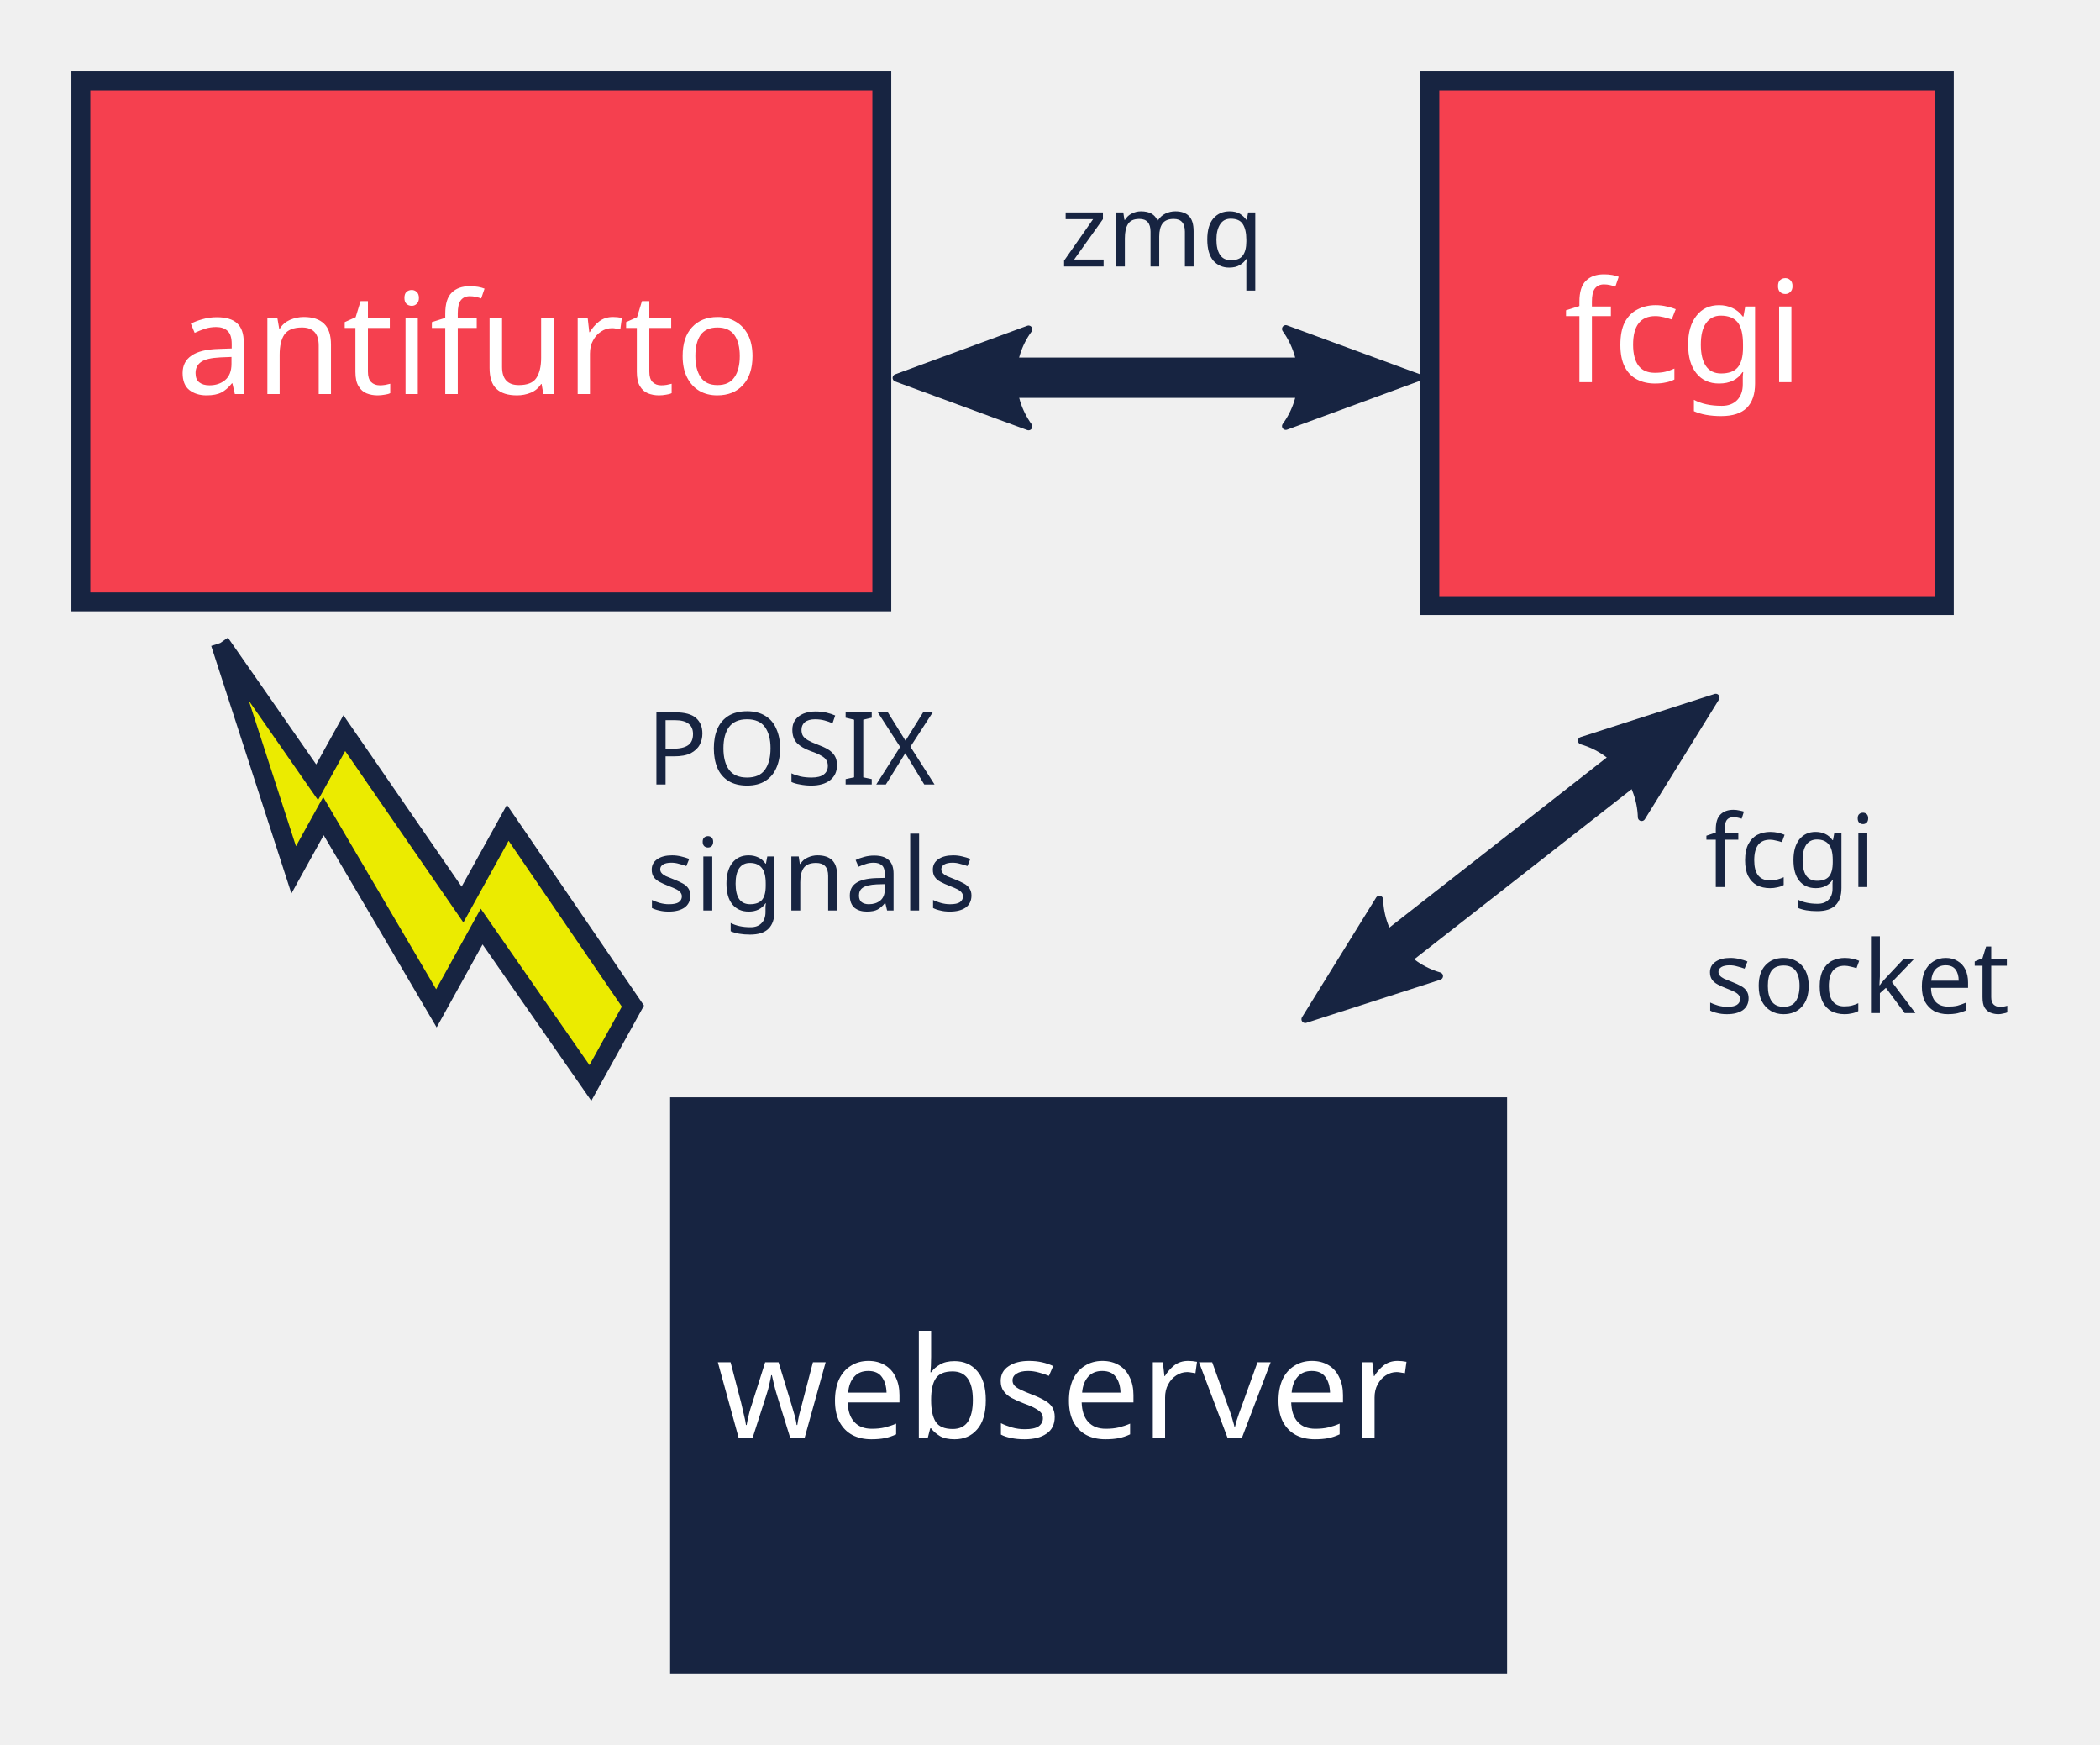
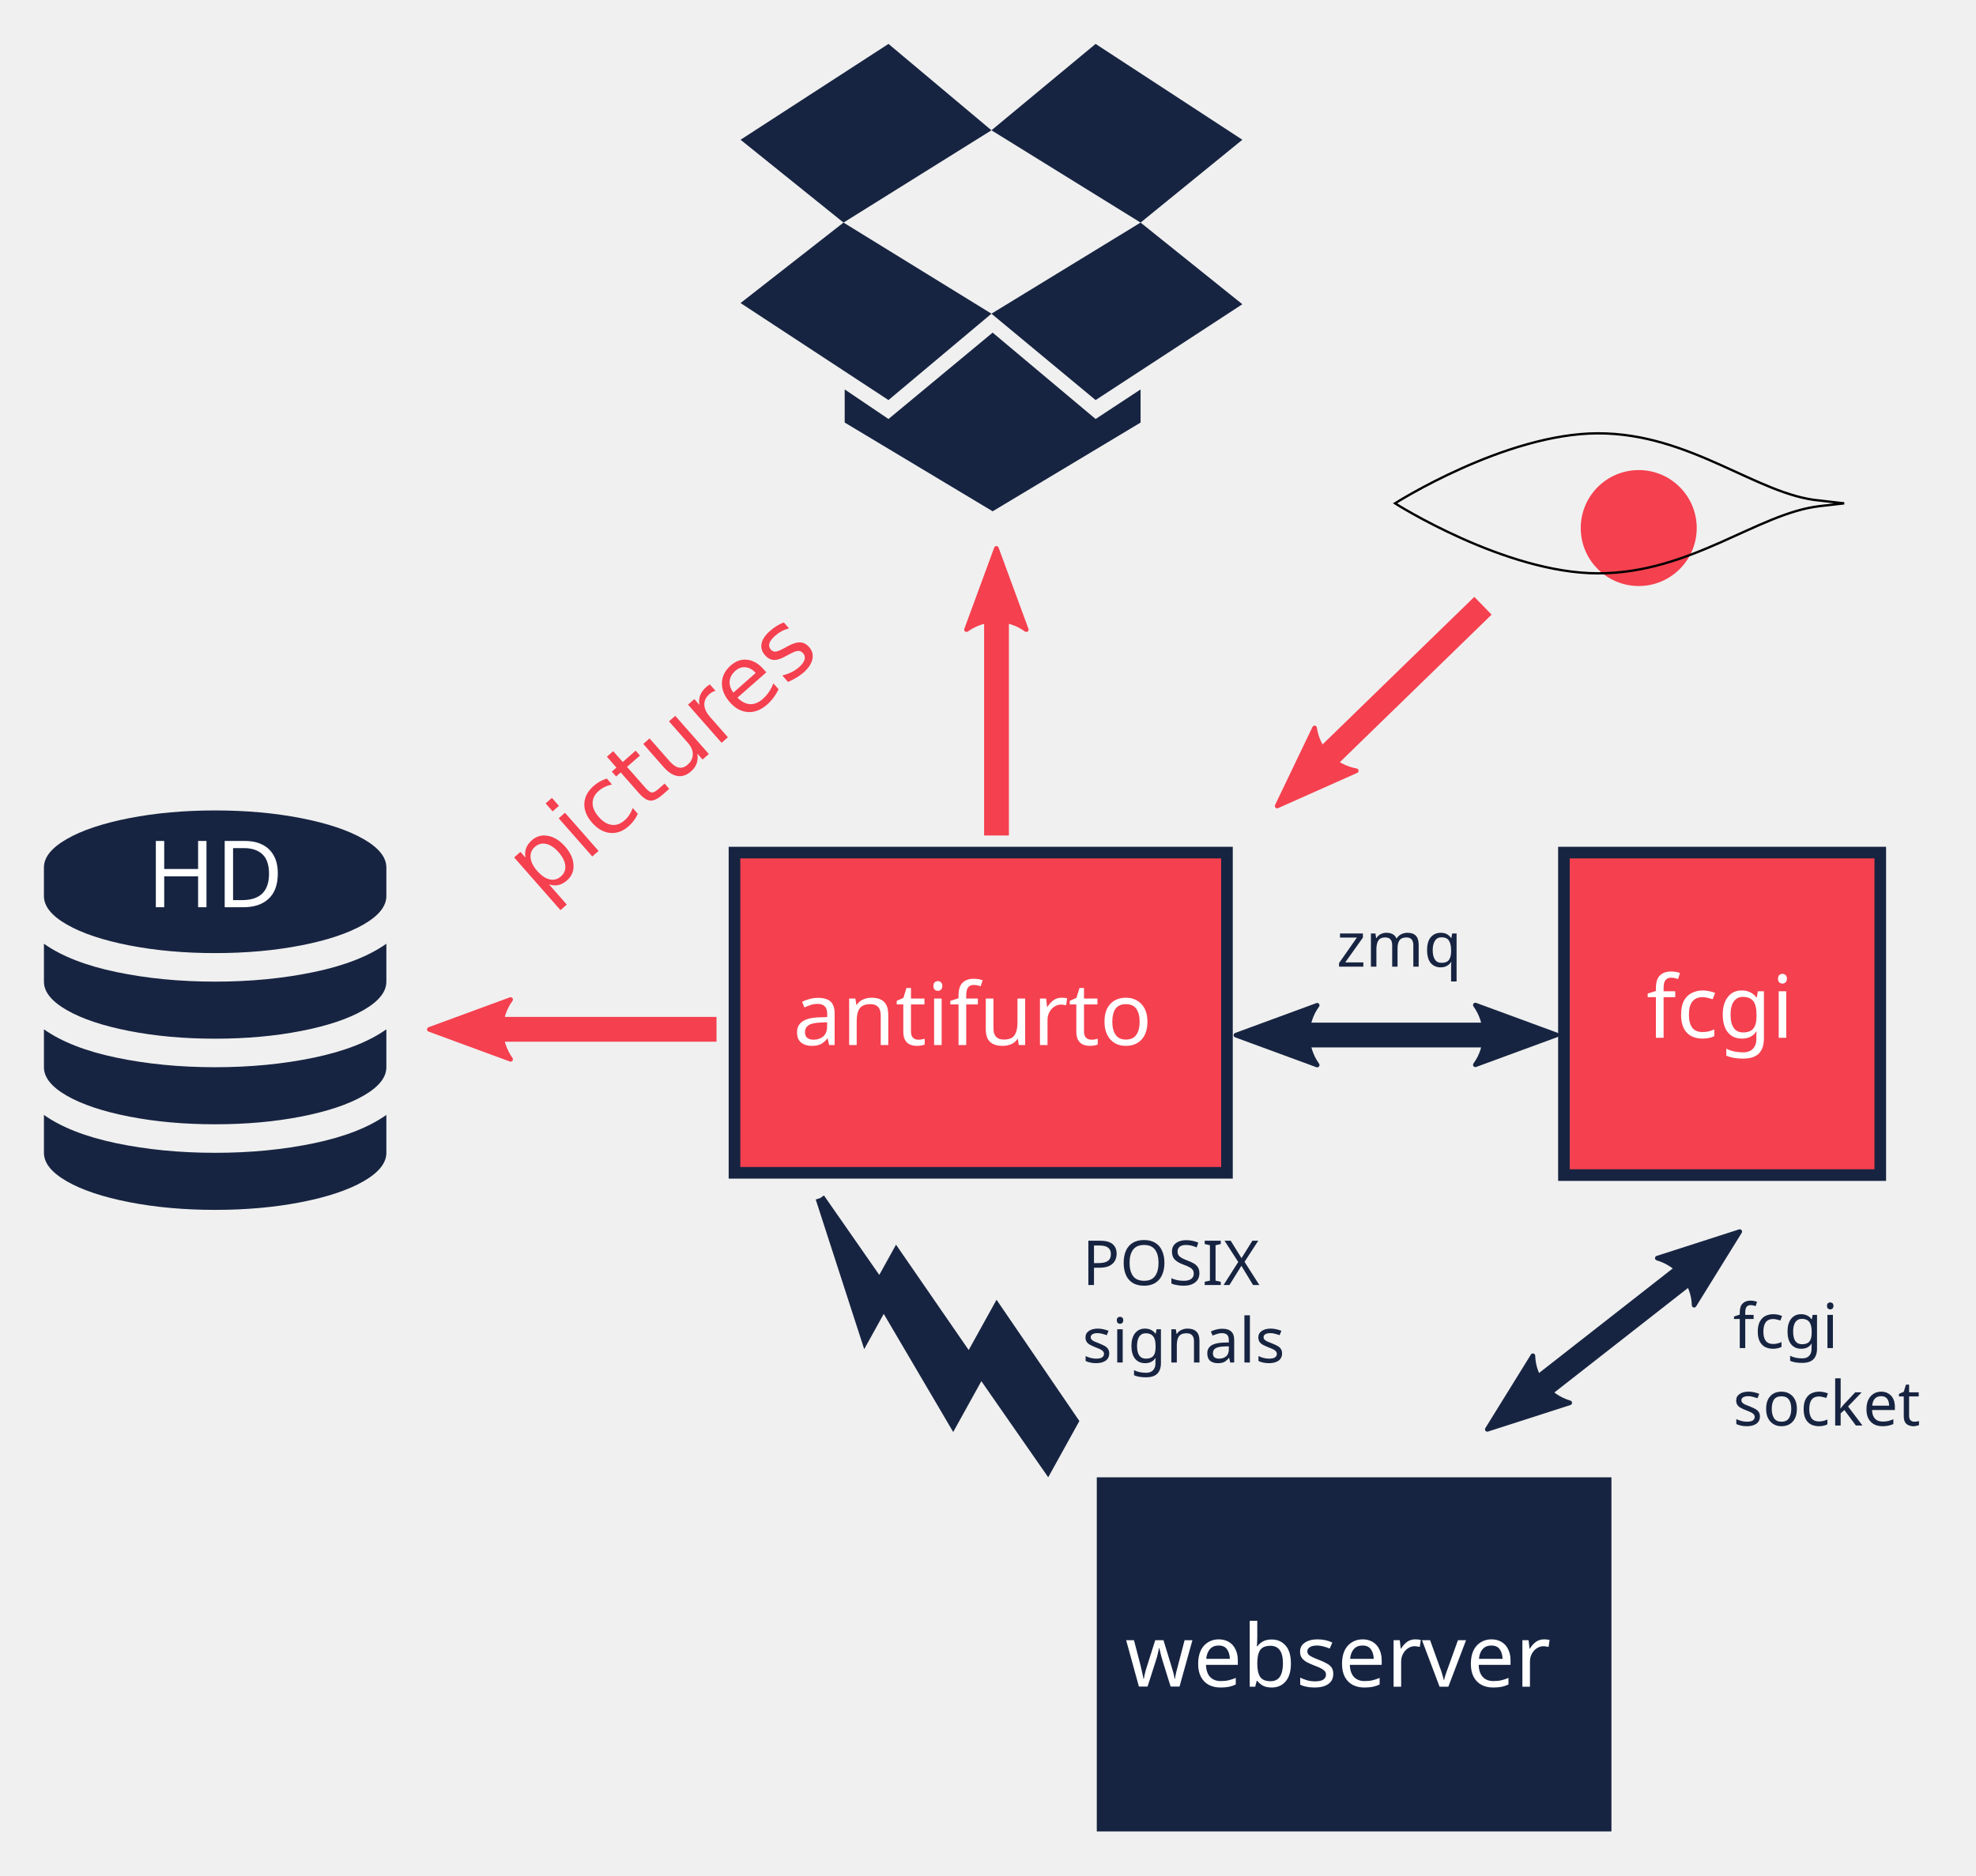
- <svg xmlns="http://www.w3.org/2000/svg" width="147.008mm" height="122.124mm" viewBox="0 0 147.008 122.124" version="1.1" id="svg8">
+ <svg xmlns="http://www.w3.org/2000/svg" width="224.966mm" height="213.552mm" viewBox="0 0 224.966 213.552" version="1.1" id="svg8">
  <defs id="defs2">
+     <marker orient="auto" refY="0" refX="0" id="marker4655" style="overflow:visible">
+       <path id="path4653" style="fill:#f5404f;fill-opacity:1;fill-rule:evenodd;stroke:#f5404f;stroke-width:0.625;stroke-linejoin:round;stroke-opacity:1" d="M 8.719,4.034 -2.207,0.016 8.719,-4.002 c -1.745,2.372 -1.735,5.617 -6e-7,8.035 z" transform="matrix(0.3,0,0,0.3,-0.69,0)" />
+     </marker>
+     <marker style="overflow:visible" id="marker4604" refX="0" refY="0" orient="auto">
+       <path transform="matrix(0.3,0,0,0.3,-0.69,0)" d="M 8.719,4.034 -2.207,0.016 8.719,-4.002 c -1.745,2.372 -1.735,5.617 -6e-7,8.035 z" style="fill:#f5404f;fill-opacity:1;fill-rule:evenodd;stroke:#f5404f;stroke-width:0.625;stroke-linejoin:round;stroke-opacity:1" id="path4602" />
+     </marker>
    <marker orient="auto" refY="0" refX="0" id="Arrow2Send" style="overflow:visible">
      <path id="path4668" style="fill:#172441;fill-opacity:1;fill-rule:evenodd;stroke:#172441;stroke-width:0.625;stroke-linejoin:round;stroke-opacity:1" d="M 8.719,4.034 -2.207,0.016 8.719,-4.002 c -1.745,2.372 -1.735,5.617 -6e-7,8.035 z" transform="matrix(-0.3,0,0,-0.3,0.69,0)" />
    </marker>
    <marker orient="auto" refY="0" refX="0" id="marker4961" style="overflow:visible">
      <path id="path4959" d="M 0,0 5,-5 -12.5,0 5,5 Z" style="fill:#172441;fill-opacity:1;fill-rule:evenodd;stroke:#172441;stroke-width:1pt;stroke-opacity:1" transform="matrix(-0.2,0,0,-0.2,-1.2,0)" />
    </marker>
    <marker orient="auto" refY="0" refX="0" id="Arrow1Send" style="overflow:visible">
      <path id="path4650" d="M 0,0 5,-5 -12.5,0 5,5 Z" style="fill:#172441;fill-opacity:1;fill-rule:evenodd;stroke:#172441;stroke-width:1pt;stroke-opacity:1" transform="matrix(-0.2,0,0,-0.2,-1.2,0)" />
    </marker>
    <marker orient="auto" refY="0" refX="0" id="marker5742" style="overflow:visible">
      <path id="path5744" style="fill:#172441;fill-opacity:1;fill-rule:evenodd;stroke:#172441;stroke-width:0.625;stroke-linejoin:round;stroke-opacity:1" d="M 8.719,4.034 -2.207,0.016 8.719,-4.002 c -1.745,2.372 -1.735,5.617 -6e-7,8.035 z" transform="matrix(0.3,0,0,0.3,-0.69,0)" />
    </marker>
    <marker orient="auto" refY="0" refX="0" id="marker5742-5" style="overflow:visible">
      <path id="path5744-3" style="fill:#172441;fill-opacity:1;fill-rule:evenodd;stroke:#172441;stroke-width:0.625;stroke-linejoin:round;stroke-opacity:1" d="M 8.719,4.034 -2.207,0.016 8.719,-4.002 c -1.745,2.372 -1.735,5.617 -6e-7,8.035 z" transform="matrix(0.3,0,0,0.3,-0.69,0)" />
    </marker>
    <marker orient="auto" refY="0" refX="0" id="Arrow2Send-5" style="overflow:visible">
      <path id="path4668-6" style="fill:#172441;fill-opacity:1;fill-rule:evenodd;stroke:#172441;stroke-width:0.625;stroke-linejoin:round;stroke-opacity:1" d="M 8.719,4.034 -2.207,0.016 8.719,-4.002 c -1.745,2.372 -1.735,5.617 -6e-7,8.035 z" transform="matrix(-0.3,0,0,-0.3,0.69,0)" />
    </marker>
+     <marker orient="auto" refY="0" refX="0" id="marker5742-3" style="overflow:visible">
+       <path id="path5744-6" style="fill:#f5404f;fill-opacity:1;fill-rule:evenodd;stroke:#f5404f;stroke-width:0.625;stroke-linejoin:round;stroke-opacity:1" d="M 8.719,4.034 -2.207,0.016 8.719,-4.002 c -1.745,2.372 -1.735,5.617 -6e-7,8.035 z" transform="matrix(0.3,0,0,0.3,-0.69,0)" />
+     </marker>
+     <marker orient="auto" refY="0" refX="0" id="Arrow2Send-7" style="overflow:visible">
+       <path id="path4668-5" style="fill:#172441;fill-opacity:1;fill-rule:evenodd;stroke:#172441;stroke-width:0.625;stroke-linejoin:round;stroke-opacity:1" d="M 8.719,4.034 -2.207,0.016 8.719,-4.002 c -1.745,2.372 -1.735,5.617 -6e-7,8.035 z" transform="matrix(-0.3,0,0,-0.3,0.69,0)" />
+     </marker>
  </defs>
-   <g id="layer1" transform="translate(-8.384572,-70.41146)">
+   <g id="layer1" transform="translate(69.5737,21.01575)">
+     <circle style="fill:#f5404f;fill-opacity:1;stroke:#f5404f;stroke-width:1.058;stroke-miterlimit:4;stroke-dasharray:none;stroke-opacity:1" id="path4641" cx="116.995" cy="39.115" r="6.073" />
    <rect style="opacity:1;fill:#f5404f;fill-opacity:1;stroke:#172441;stroke-width:1.323;stroke-miterlimit:4;stroke-dasharray:none;stroke-opacity:1" id="rect4140-6" width="56.069" height="36.465" x="14.046" y="76.073" />
    <text xml:space="preserve" style="font-style:normal;font-weight:normal;font-size:7.056px;line-height:125%;font-family:sans-serif;letter-spacing:0px;word-spacing:0px;fill:#ffffff;fill-opacity:1;stroke:none;stroke-width:0.265px;stroke-linecap:butt;stroke-linejoin:miter;stroke-opacity:1" x="20.714" y="97.988" id="text4545">
      <tspan id="tspan4543" x="20.714" y="97.988" style="font-size:9.878px;fill:#ffffff;fill-opacity:1;stroke-width:0.265px">antifurto</tspan>
    </text>
    <rect y="76.073" x="108.479" height="36.724" width="36.015" id="rect4547" style="opacity:1;fill:#f5404f;fill-opacity:1;stroke:#172441;stroke-width:1.323;stroke-miterlimit:4;stroke-dasharray:none;stroke-opacity:1" />
    <text id="text4551" y="97.16" x="117.873" style="font-style:normal;font-weight:normal;font-size:7.056px;line-height:125%;font-family:sans-serif;letter-spacing:0px;word-spacing:0px;fill:#ffffff;fill-opacity:1;stroke:none;stroke-width:0.265px;stroke-linecap:butt;stroke-linejoin:miter;stroke-opacity:1" xml:space="preserve">
      <tspan style="font-size:9.878px;fill:#ffffff;fill-opacity:1;stroke-width:0.265px" y="97.16" x="117.873" id="tspan4549">fcgi</tspan>
    </text>
    <path style="fill:none;fill-rule:evenodd;stroke:#172441;stroke-width:2.822;stroke-linecap:butt;stroke-linejoin:miter;stroke-miterlimit:4;stroke-dasharray:none;stroke-opacity:1;marker-start:url(#marker5742);marker-end:url(#Arrow2Send)" d="M 74.952,96.848 H 103.829" id="path5740" />
    <text xml:space="preserve" style="font-style:normal;font-weight:normal;font-size:7.056px;line-height:125%;font-family:sans-serif;letter-spacing:0px;word-spacing:0px;fill:#172441;fill-opacity:1;stroke:none;stroke-width:0.265px;stroke-linecap:butt;stroke-linejoin:miter;stroke-opacity:1" x="82.592" y="89.064" id="text5657">
      <tspan id="tspan5655" x="82.592" y="89.064" style="fill:#172441;fill-opacity:1;stroke-width:0.265px">zmq</tspan>
    </text>
    <rect y="147.874" x="55.957" height="39" width="57.268" id="rect4547-3" style="opacity:1;fill:#172441;fill-opacity:1;stroke:#172441;stroke-width:1.323;stroke-miterlimit:4;stroke-dasharray:none;stroke-opacity:1" />
    <text id="text4551-6" y="171.057" x="58.527" style="font-style:normal;font-weight:normal;font-size:7.056px;line-height:125%;font-family:sans-serif;letter-spacing:0px;word-spacing:0px;fill:#ffffff;fill-opacity:1;stroke:none;stroke-width:0.265px;stroke-linecap:butt;stroke-linejoin:miter;stroke-opacity:1" xml:space="preserve">
      <tspan style="font-size:9.878px;fill:#ffffff;fill-opacity:1;stroke-width:0.265px" y="171.057" x="58.527" id="tspan4549-7">webserver</tspan>
    </text>
    <path style="fill:none;fill-rule:evenodd;stroke:#172441;stroke-width:2.822;stroke-linecap:butt;stroke-linejoin:miter;stroke-miterlimit:4;stroke-dasharray:none;stroke-opacity:1;marker-start:url(#marker5742-5);marker-end:url(#Arrow2Send-5)" d="m 125.497,121.595 -22.745,17.792" id="path5740-2" />
    <text xml:space="preserve" style="font-style:normal;font-weight:normal;font-size:7.056px;line-height:125%;font-family:sans-serif;letter-spacing:0px;word-spacing:0px;fill:#172441;fill-opacity:1;stroke:none;stroke-width:0.265px;stroke-linecap:butt;stroke-linejoin:miter;stroke-opacity:1" x="127.731" y="132.497" id="text5657-9">
      <tspan id="tspan5655-1" x="127.731" y="132.497" style="fill:#172441;fill-opacity:1;stroke-width:0.265px">fcgi</tspan>
      <tspan x="127.731" y="141.316" style="fill:#172441;fill-opacity:1;stroke-width:0.265px" id="tspan8620">socket</tspan>
    </text>
-     <path id="path8599" d="m 23.798,115.417 6.785,9.746 1.904,-3.439 8.274,11.998 3.168,-5.722 8.762,12.83 -2.977,5.378 -7.612,-10.945 -3.168,5.722 -7.908,-13.451 -2.082,3.761 -5.144,-15.879" style="fill:#ebeb00;fill-opacity:1;fill-rule:evenodd;stroke:#172441;stroke-width:1.323;stroke-linecap:butt;stroke-linejoin:miter;stroke-miterlimit:4;stroke-dasharray:none;stroke-opacity:1" />
+     <path id="path8599" d="m 23.798,115.417 6.785,9.746 1.904,-3.439 8.274,11.998 3.168,-5.722 8.762,12.83 -2.977,5.378 -7.612,-10.945 -3.168,5.722 -7.908,-13.451 -2.082,3.761 -5.144,-15.879" style="fill:#172441;fill-opacity:1;fill-rule:evenodd;stroke:#172441;stroke-width:1.058;stroke-linecap:butt;stroke-linejoin:miter;stroke-miterlimit:4;stroke-dasharray:none;stroke-opacity:1" />
    <text id="text8626" y="125.315" x="53.647" style="font-style:normal;font-weight:normal;font-size:7.056px;line-height:125%;font-family:sans-serif;letter-spacing:0px;word-spacing:0px;fill:#172441;fill-opacity:1;stroke:none;stroke-width:0.265px;stroke-linecap:butt;stroke-linejoin:miter;stroke-opacity:1" xml:space="preserve">
      <tspan id="tspan8624" style="fill:#172441;fill-opacity:1;stroke-width:0.265px" y="125.315" x="53.647">POSIX</tspan>
      <tspan style="fill:#172441;fill-opacity:1;stroke-width:0.265px" y="134.135" x="53.647" id="tspan8630">signals</tspan>
    </text>
+     <path cx="-53.423" cy="40.98" rx="19.425" ry="7.545" style="fill:#59afe1;fill-opacity:1;stroke:#000000;stroke-width:1.323;stroke-miterlimit:4;stroke-dasharray:none;stroke-opacity:1" id="path4529" d="" />
+     <path d="m -45.08,90.766 q 6.016,0 11.245,-1.091 5.229,-1.091 8.249,-3.224 v 4.315 q 0,1.751 -2.614,3.249 -2.614,1.498 -7.107,2.373 -4.493,0.876 -9.772,0.876 -5.28,0 -9.772,-0.876 -4.493,-0.876 -7.107,-2.373 -2.614,-1.498 -2.614,-3.249 v -4.315 q 3.021,2.132 8.249,3.224 5.229,1.091 11.245,1.091 z m 0,19.494 q 6.016,0 11.245,-1.091 5.229,-1.091 8.249,-3.224 v 4.315 q 0,1.751 -2.614,3.249 -2.614,1.498 -7.107,2.373 -4.493,0.876 -9.772,0.876 -5.28,0 -9.772,-0.876 -4.493,-0.876 -7.107,-2.373 -2.614,-1.498 -2.614,-3.249 v -4.315 q 3.021,2.132 8.249,3.224 5.229,1.091 11.245,1.091 z m 0,-9.747 q 6.016,0 11.245,-1.091 5.229,-1.091 8.249,-3.224 v 4.315 q 0,1.751 -2.614,3.249 -2.614,1.498 -7.107,2.373 -4.493,0.876 -9.772,0.876 -5.28,0 -9.772,-0.876 -4.493,-0.876 -7.107,-2.373 -2.614,-1.498 -2.614,-3.249 v -4.315 q 3.021,2.132 8.249,3.224 5.229,1.091 11.245,1.091 z m 0,-29.241 q 5.28,0 9.772,0.876 4.493,0.876 7.107,2.373 2.614,1.498 2.614,3.249 v 3.249 q 0,1.751 -2.614,3.249 -2.614,1.498 -7.107,2.373 -4.493,0.876 -9.772,0.876 -5.28,0 -9.772,-0.876 -4.493,-0.876 -7.107,-2.373 -2.614,-1.498 -2.614,-3.249 v -3.249 q 0,-1.751 2.614,-3.249 2.614,-1.498 7.107,-2.373 4.493,-0.876 9.772,-0.876 z" id="path4594" style="fill:#172441;fill-opacity:1;stroke-width:0.025" />
+     <path style="fill:none;fill-rule:evenodd;stroke:#f5404f;stroke-width:2.822;stroke-linecap:butt;stroke-linejoin:miter;stroke-miterlimit:4;stroke-dasharray:none;stroke-opacity:1;marker-start:url(#marker5742-3)" d="M -16.877,96.195 H 12.001" id="path5740-3" />
+     <text xml:space="preserve" style="font-style:normal;font-weight:normal;font-size:10.583px;line-height:125%;font-family:sans-serif;letter-spacing:0px;word-spacing:0px;fill:#ffffff;fill-opacity:1;stroke:none;stroke-width:0.265px;stroke-linecap:butt;stroke-linejoin:miter;stroke-opacity:1" x="-52.865" y="82.299" id="text4580">
+       <tspan id="tspan4578" x="-52.865" y="82.299" style="fill:#ffffff;fill-opacity:1;stroke-width:0.265px">HD</tspan>
+     </text>
+     <g id="XMLID_5_" transform="matrix(1.347421,0,0,1.347421,14.73719,-16.01575)" style="fill:#172441;fill-opacity:1">
+       <g id="XMLID_6_" style="fill:#172441;fill-opacity:1">
+         <polygon style="fill:#172441;fill-opacity:1" id="XMLID_11_" points="12.5,0 0,8.1 8.7,15.1 21.2,7.3 " />
+         <polygon style="fill:#172441;fill-opacity:1" id="XMLID_10_" points="0,21.9 12.5,30.1 21.2,22.8 8.7,15.1 " />
+         <polygon style="fill:#172441;fill-opacity:1" id="XMLID_9_" points="21.2,22.8 30,30.1 42.4,22 33.8,15.1 " />
+         <polygon style="fill:#172441;fill-opacity:1" id="XMLID_8_" points="42.4,8.1 30,0 21.2,7.3 33.8,15.1 " />
+         <polygon style="fill:#172441;fill-opacity:1" id="XMLID_7_" points="21.3,39.5 33.8,32 33.8,29.2 30,31.7 21.3,24.4 12.5,31.7 8.8,29.2 8.8,32 " />
+       </g>
+     </g>
+     <path id="path4600" d="M 43.878,45.247 V 74.125" style="fill:none;fill-rule:evenodd;stroke:#f5404f;stroke-width:2.822;stroke-linecap:butt;stroke-linejoin:miter;stroke-miterlimit:4;stroke-dasharray:none;stroke-opacity:1;marker-start:url(#marker4604)" />
+     <g aria-label="pictures" style="font-style:normal;font-weight:normal;font-size:10.583px;line-height:125%;font-family:sans-serif;letter-spacing:0px;word-spacing:0px;fill:#f5404f;fill-opacity:1;stroke:none;stroke-width:0.265px;stroke-linecap:butt;stroke-linejoin:miter;stroke-opacity:1" id="text4608" transform="rotate(-41.31597,-75.68609,-165.0288)">
+       <path d="m -185.716,64.072 v 3.07 h -0.956 v -7.989 h 0.956 v 0.878 q 0.3,-0.517 0.754,-0.765 0.46,-0.253 1.096,-0.253 1.054,0 1.71,0.837 0.661,0.837 0.661,2.201 0,1.364 -0.661,2.201 -0.656,0.837 -1.71,0.837 -0.636,0 -1.096,-0.248 -0.455,-0.253 -0.754,-0.77 z m 3.235,-2.021 q 0,-1.049 -0.434,-1.643 -0.429,-0.599 -1.183,-0.599 -0.754,0 -1.189,0.599 -0.429,0.594 -0.429,1.643 0,1.049 0.429,1.648 0.434,0.594 1.189,0.594 0.754,0 1.183,-0.594 0.434,-0.599 0.434,-1.648 z" style="fill:#f5404f;fill-opacity:1;stroke-width:0.265px" id="path4610" />
+       <path d="m -179.918,59.153 h 0.951 v 5.788 h -0.951 z m 0,-2.253 h 0.951 v 1.204 h -0.951 z" style="fill:#f5404f;fill-opacity:1;stroke-width:0.265px" id="path4612" />
+       <path d="m -172.818,59.375 v 0.889 q -0.403,-0.222 -0.811,-0.331 -0.403,-0.114 -0.816,-0.114 -0.925,0 -1.437,0.589 -0.512,0.584 -0.512,1.643 0,1.059 0.512,1.648 0.512,0.584 1.437,0.584 0.413,0 0.816,-0.109 0.408,-0.114 0.811,-0.336 v 0.878 q -0.398,0.186 -0.827,0.279 -0.424,0.093 -0.904,0.093 -1.307,0 -2.077,-0.822 -0.77,-0.822 -0.77,-2.217 0,-1.416 0.775,-2.227 0.78,-0.811 2.134,-0.811 0.439,0 0.858,0.093 0.419,0.088 0.811,0.269 z" style="fill:#f5404f;fill-opacity:1;stroke-width:0.265px" id="path4614" />
+       <path d="m -170.213,57.51 v 1.643 h 1.959 v 0.739 h -1.959 v 3.142 q 0,0.708 0.191,0.91 0.196,0.202 0.791,0.202 h 0.977 v 0.796 h -0.977 q -1.101,0 -1.519,-0.408 -0.419,-0.413 -0.419,-1.499 V 59.892 h -0.698 v -0.739 h 0.698 v -1.643 z" style="fill:#f5404f;fill-opacity:1;stroke-width:0.265px" id="path4616" />
+       <path d="m -167.097,62.656 v -3.504 h 0.951 v 3.467 q 0,0.822 0.32,1.235 0.32,0.408 0.961,0.408 0.77,0 1.214,-0.491 0.45,-0.491 0.45,-1.338 v -3.281 h 0.951 v 5.788 h -0.951 v -0.889 q -0.346,0.527 -0.806,0.785 -0.455,0.253 -1.059,0.253 -0.997,0 -1.514,-0.62 -0.517,-0.62 -0.517,-1.814 z m 2.393,-3.643 z" style="fill:#f5404f;fill-opacity:1;stroke-width:0.265px" id="path4618" />
+       <path d="m -156.927,60.042 q -0.16,-0.093 -0.351,-0.134 -0.186,-0.047 -0.413,-0.047 -0.806,0 -1.24,0.527 -0.429,0.522 -0.429,1.504 v 3.049 h -0.956 v -5.788 h 0.956 v 0.899 q 0.3,-0.527 0.78,-0.78 0.481,-0.258 1.168,-0.258 0.098,0 0.217,0.015 0.119,0.01 0.264,0.036 z" style="fill:#f5404f;fill-opacity:1;stroke-width:0.265px" id="path4620" />
+       <path d="m -151.196,61.809 v 0.465 h -4.372 q 0.062,0.982 0.589,1.499 0.532,0.512 1.478,0.512 0.548,0 1.059,-0.134 0.517,-0.134 1.023,-0.403 v 0.899 q -0.512,0.217 -1.049,0.331 -0.537,0.114 -1.09,0.114 -1.385,0 -2.196,-0.806 -0.806,-0.806 -0.806,-2.181 0,-1.421 0.765,-2.253 0.77,-0.837 2.072,-0.837 1.168,0 1.845,0.754 0.682,0.749 0.682,2.041 z m -0.951,-0.279 q -0.01,-0.78 -0.439,-1.245 -0.424,-0.465 -1.127,-0.465 -0.796,0 -1.276,0.45 -0.475,0.45 -0.548,1.266 z" style="fill:#f5404f;fill-opacity:1;stroke-width:0.265px" id="path4622" />
+       <path d="m -145.946,59.323 v 0.899 q -0.403,-0.207 -0.837,-0.31 -0.434,-0.103 -0.899,-0.103 -0.708,0 -1.065,0.217 -0.351,0.217 -0.351,0.651 0,0.331 0.253,0.522 0.253,0.186 1.018,0.357 l 0.326,0.072 q 1.013,0.217 1.437,0.615 0.429,0.393 0.429,1.101 0,0.806 -0.641,1.276 -0.636,0.47 -1.752,0.47 -0.465,0 -0.972,-0.093 -0.501,-0.088 -1.059,-0.269 v -0.982 q 0.527,0.274 1.039,0.413 0.512,0.134 1.013,0.134 0.672,0 1.034,-0.227 0.362,-0.233 0.362,-0.651 0,-0.388 -0.264,-0.594 -0.258,-0.207 -1.142,-0.398 l -0.331,-0.078 q -0.884,-0.186 -1.276,-0.568 -0.393,-0.388 -0.393,-1.059 0,-0.816 0.579,-1.261 0.579,-0.444 1.643,-0.444 0.527,0 0.992,0.078 0.465,0.078 0.858,0.233 z" style="fill:#f5404f;fill-opacity:1;stroke-width:0.265px" id="path4624" />
+     </g>
+     <path style="fill:none;fill-rule:evenodd;stroke:#000000;stroke-width:0.265px;stroke-linecap:butt;stroke-linejoin:miter;stroke-opacity:1" d="m 137.603,35.983 c -7.088,-0.614 -14.639,-7.654 -25.234,-7.654 -10.596,0 -23.118,7.972 -23.118,7.972 0,0 12.522,7.972 23.118,7.972 10.596,0 18.166,-6.848 25.234,-7.654 l 2.78,-0.317 z" id="path4639" />
+     <path style="fill:none;fill-rule:evenodd;stroke:#f5404f;stroke-width:2.822;stroke-linecap:butt;stroke-linejoin:miter;stroke-miterlimit:4;stroke-dasharray:none;stroke-opacity:1;marker-start:url(#marker4655)" d="M 78.557,68.096 99.26,47.964" id="path4651" />
  </g>
</svg>
